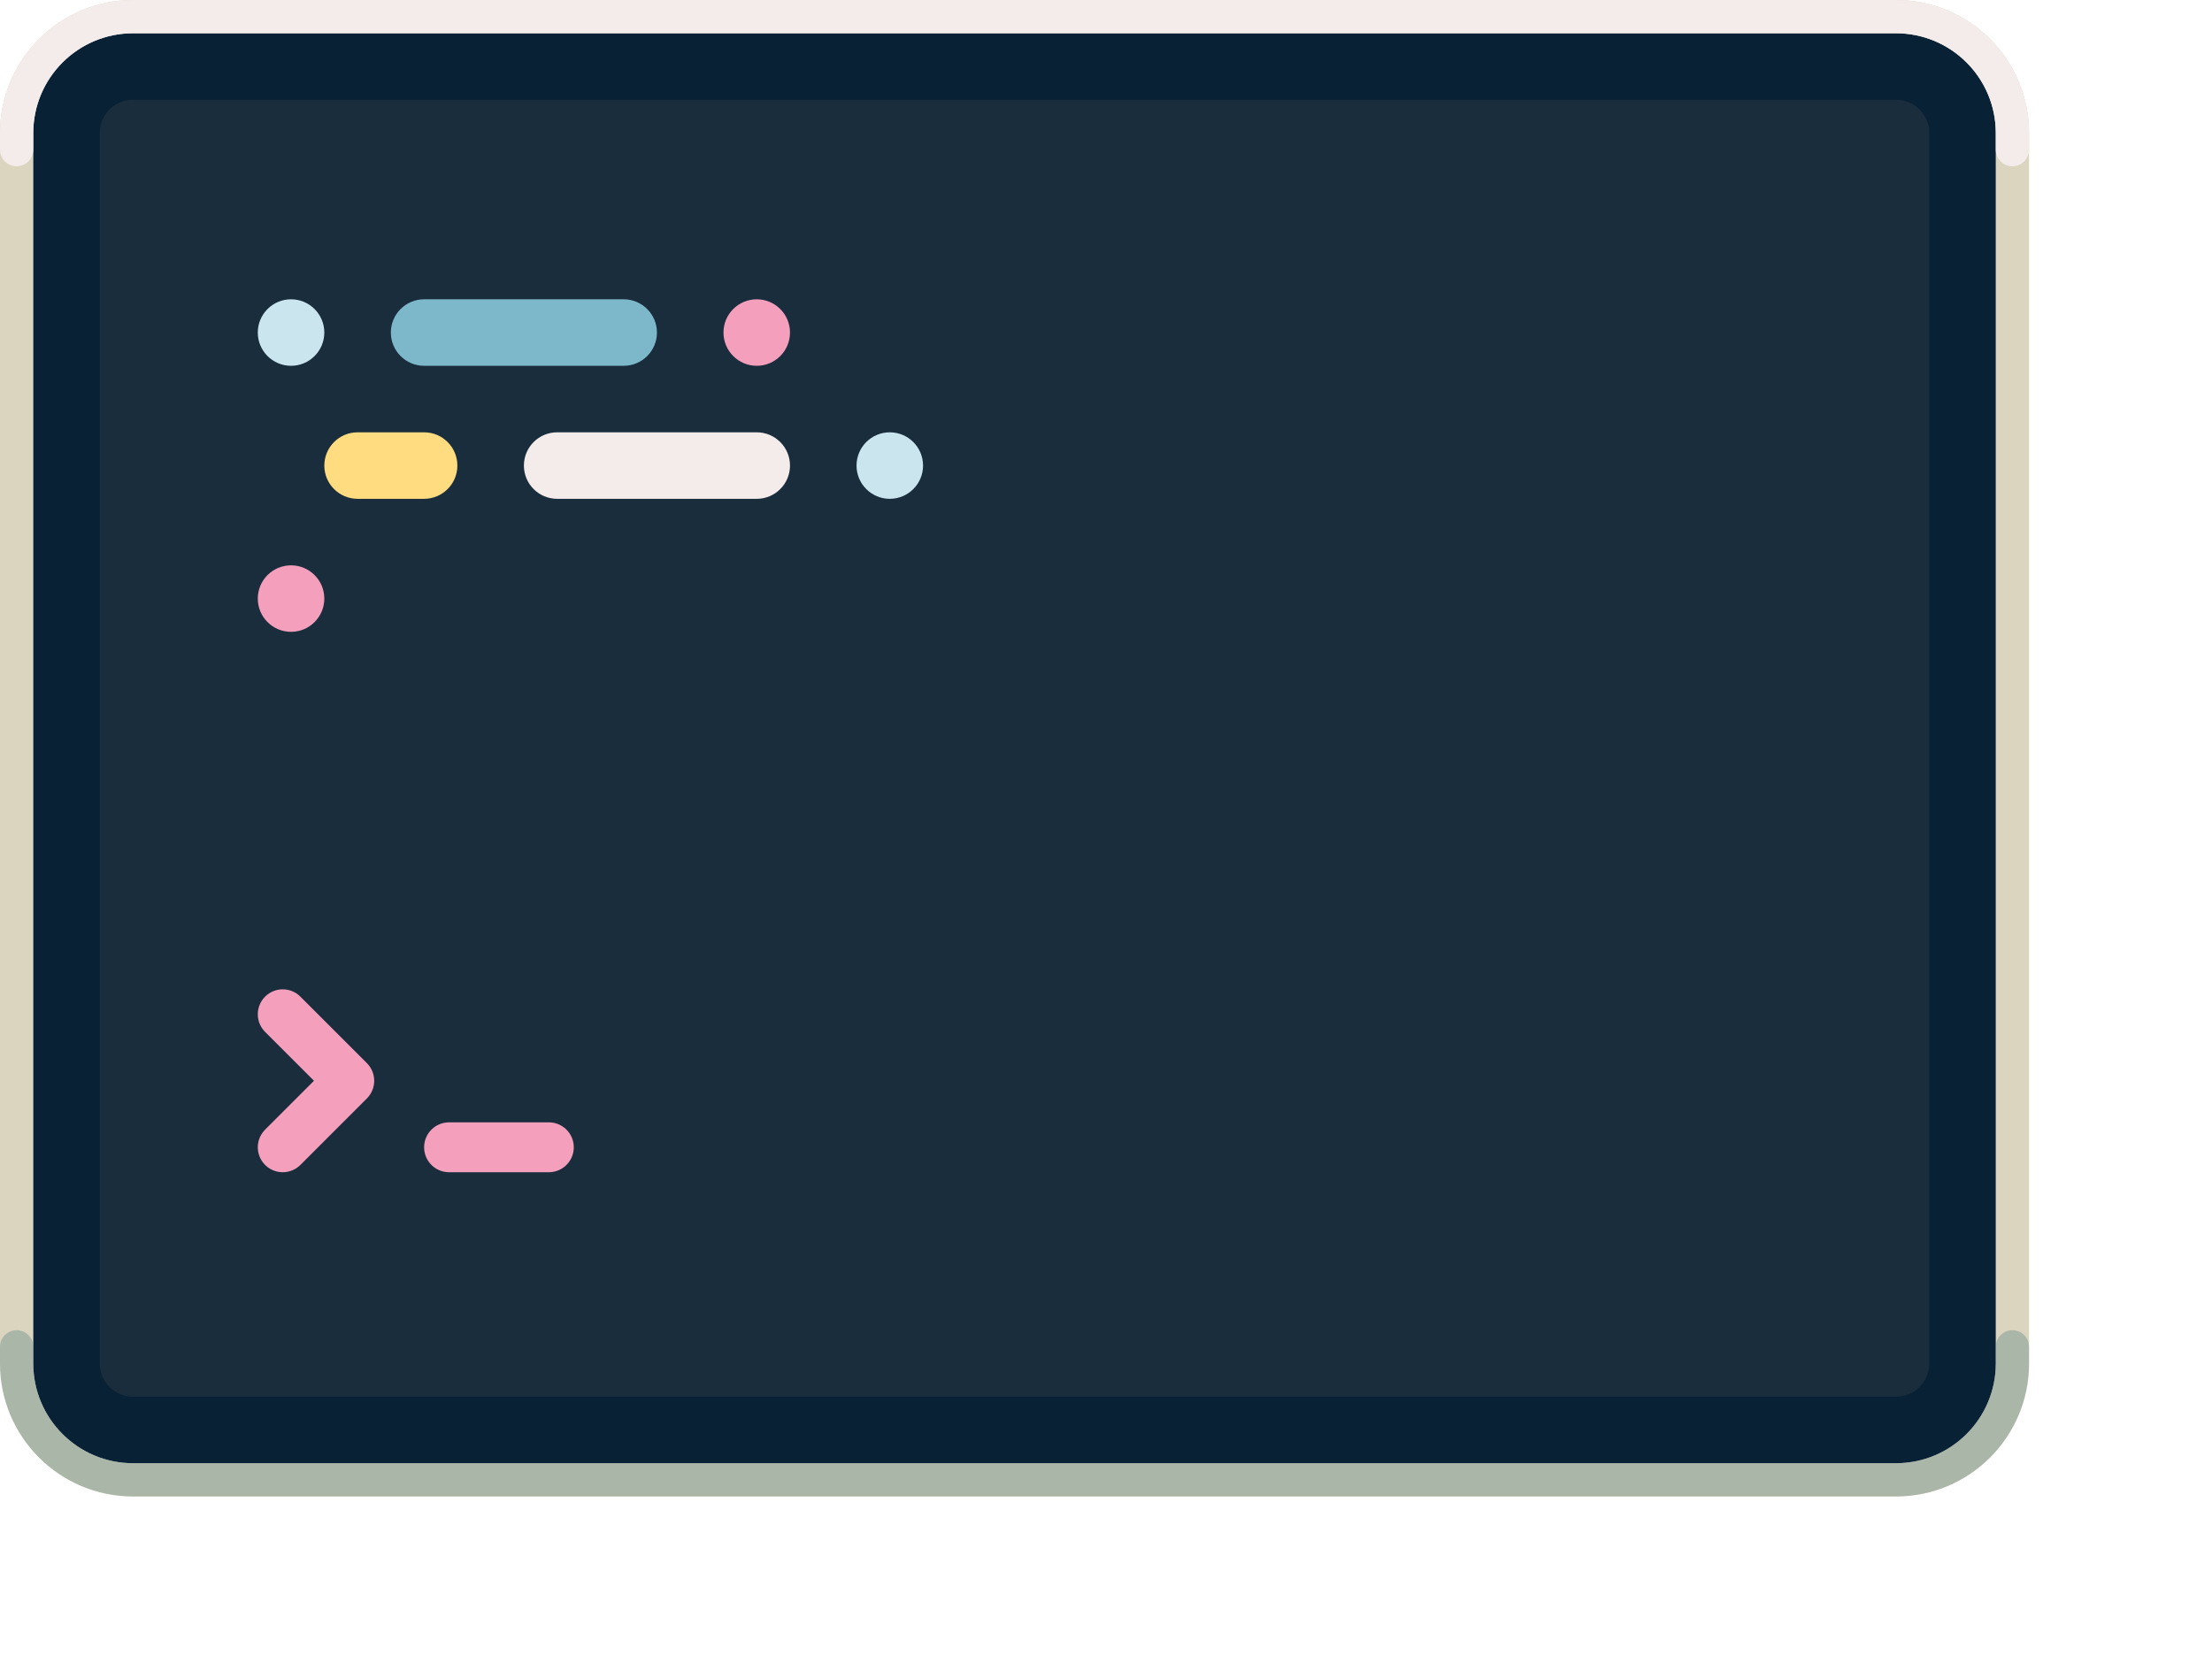
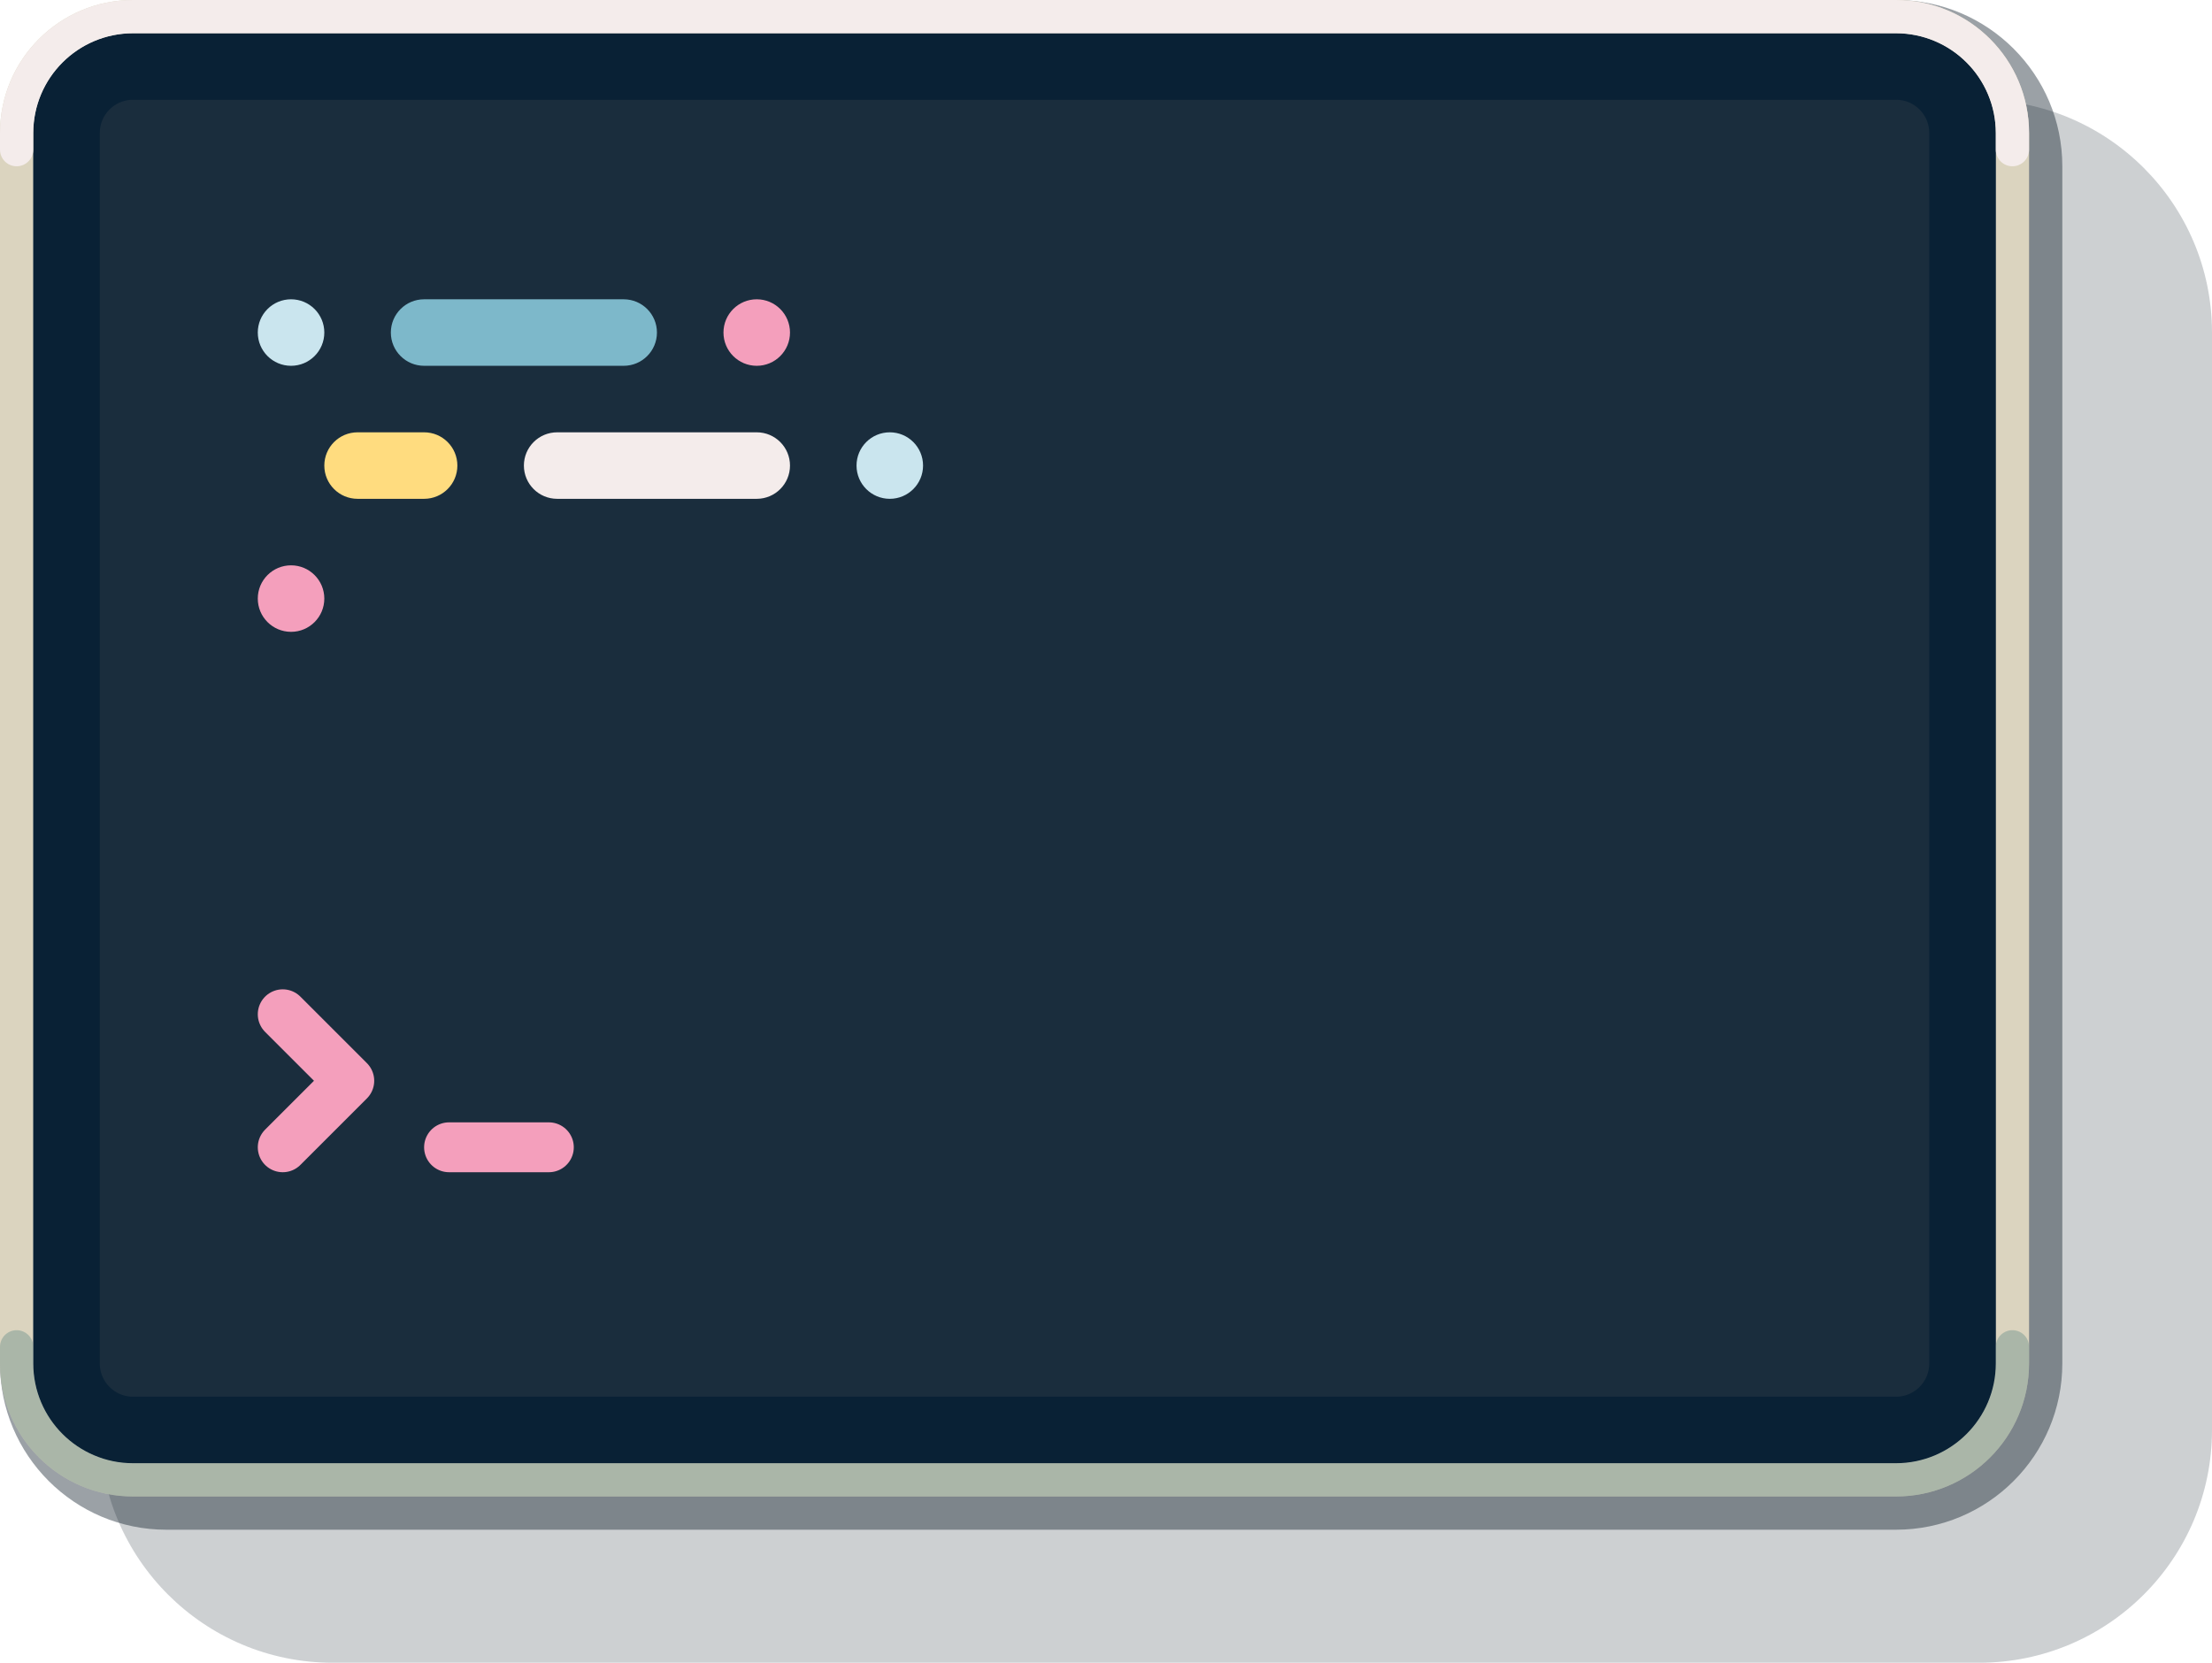
- <svg xmlns="http://www.w3.org/2000/svg" width="266" height="200" fill="none" color-interpolation-filters="sRGB">
-   <g class="soft-light fill-madison">
-     <rect x="0" y="0" width="248" height="184" rx="20" class="fill-opacity-40" />
-     <rect x="8" y="12" width="258" height="188" rx="28" class="fill-opacity-20" />
-   </g>
+ <svg xmlns="http://www.w3.org/2000/svg" width="266" height="200" viewBox="0 0 266 200" fill="none">
+   <path opacity="0.2" d="M238 12H40C24.536 12 12 24.536 12 40V172C12 187.464 24.536 200 40 200H238C253.464 200 266 187.464 266 172V40C266 24.536 253.464 12 238 12Z" fill="#041320" />
+   <path opacity="0.4" d="M228 0H20C8.954 0 0 8.954 0 20V164C0 175.046 8.954 184 20 184H228C239.046 184 248 175.046 248 164V20C248 8.954 239.046 0 228 0Z" fill="#041320" />
  <rect x="2" y="2" width="240" height="176" rx="14" stroke="#DBD4BF" stroke-width="4" />
  <rect x="8" y="8" width="228" height="164" rx="8" fill="#1A2D3D" stroke="#092135" stroke-width="8" />
-   <path d="M0 18a2 2 0 104 0H0zm240 0a2 2 0 104 0h-4zM4 18v-2H0v2h4zM16 4h212V0H16v4zm224 12v2h4v-2h-4zM228 4c6.627 0 12 5.373 12 12h4c0-8.837-7.163-16-16-16v4zM4 16C4 9.373 9.373 4 16 4V0C7.163 0 0 7.163 0 16h4z" fill="#F4ECEB" />
-   <path opacity=".4" d="M2 162v2c0 7.732 6.268 14 14 14h212c7.732 0 14-6.268 14-14v-2" stroke="#628A85" stroke-width="4" stroke-linecap="round" stroke-linejoin="round" />
-   <path d="M34 122l8 8-8 8M54 138h12" stroke="#F49FBC" stroke-width="6" stroke-miterlimit="10" stroke-linecap="round" stroke-linejoin="round" />
+   <path d="M0 18C0 19.105 0.895 20 2 20C3.105 20 4 19.105 4 18H0ZM240 18C240 19.105 240.895 20 242 20C243.105 20 244 19.105 244 18H240ZM4 18V16H0V18H4ZM16 4H228V0H16V4ZM240 16V18H244V16H240ZM228 4C234.627 4 240 9.373 240 16H244C244 7.163 236.837 0 228 0V4ZM4 16C4 9.373 9.373 4 16 4V0C7.163 0 0 7.163 0 16H4Z" fill="#F4ECEB" />
+   <path opacity="0.4" d="M2 162V164C2 171.732 8.268 178 16 178H228C235.732 178 242 171.732 242 164V162" stroke="#628A85" stroke-width="4" stroke-linecap="round" stroke-linejoin="round" />
+   <path d="M34 122L42 130L34 138" stroke="#F49FBC" stroke-width="6" stroke-miterlimit="10" stroke-linecap="round" stroke-linejoin="round" />
+   <path d="M54 138H66" stroke="#F49FBC" stroke-width="6" stroke-miterlimit="10" stroke-linecap="round" stroke-linejoin="round" />
  <rect x="47" y="36" width="32" height="8" rx="4" fill="#7DB8CA" />
  <rect x="31" y="36" width="8" height="8" rx="4" fill="#CAE5EE" />
  <rect x="39" y="52" width="16" height="8" rx="4" fill="#FFDC7F" />
  <rect x="63" y="52" width="32" height="8" rx="4" fill="#F4ECEB" />
  <rect x="87" y="36" width="8" height="8" rx="4" fill="#F49FBC" />
  <rect x="31" y="68" width="8" height="8" rx="4" fill="#F49FBC" />
  <rect x="103" y="52" width="8" height="8" rx="4" fill="#CAE5EE" />
</svg>
